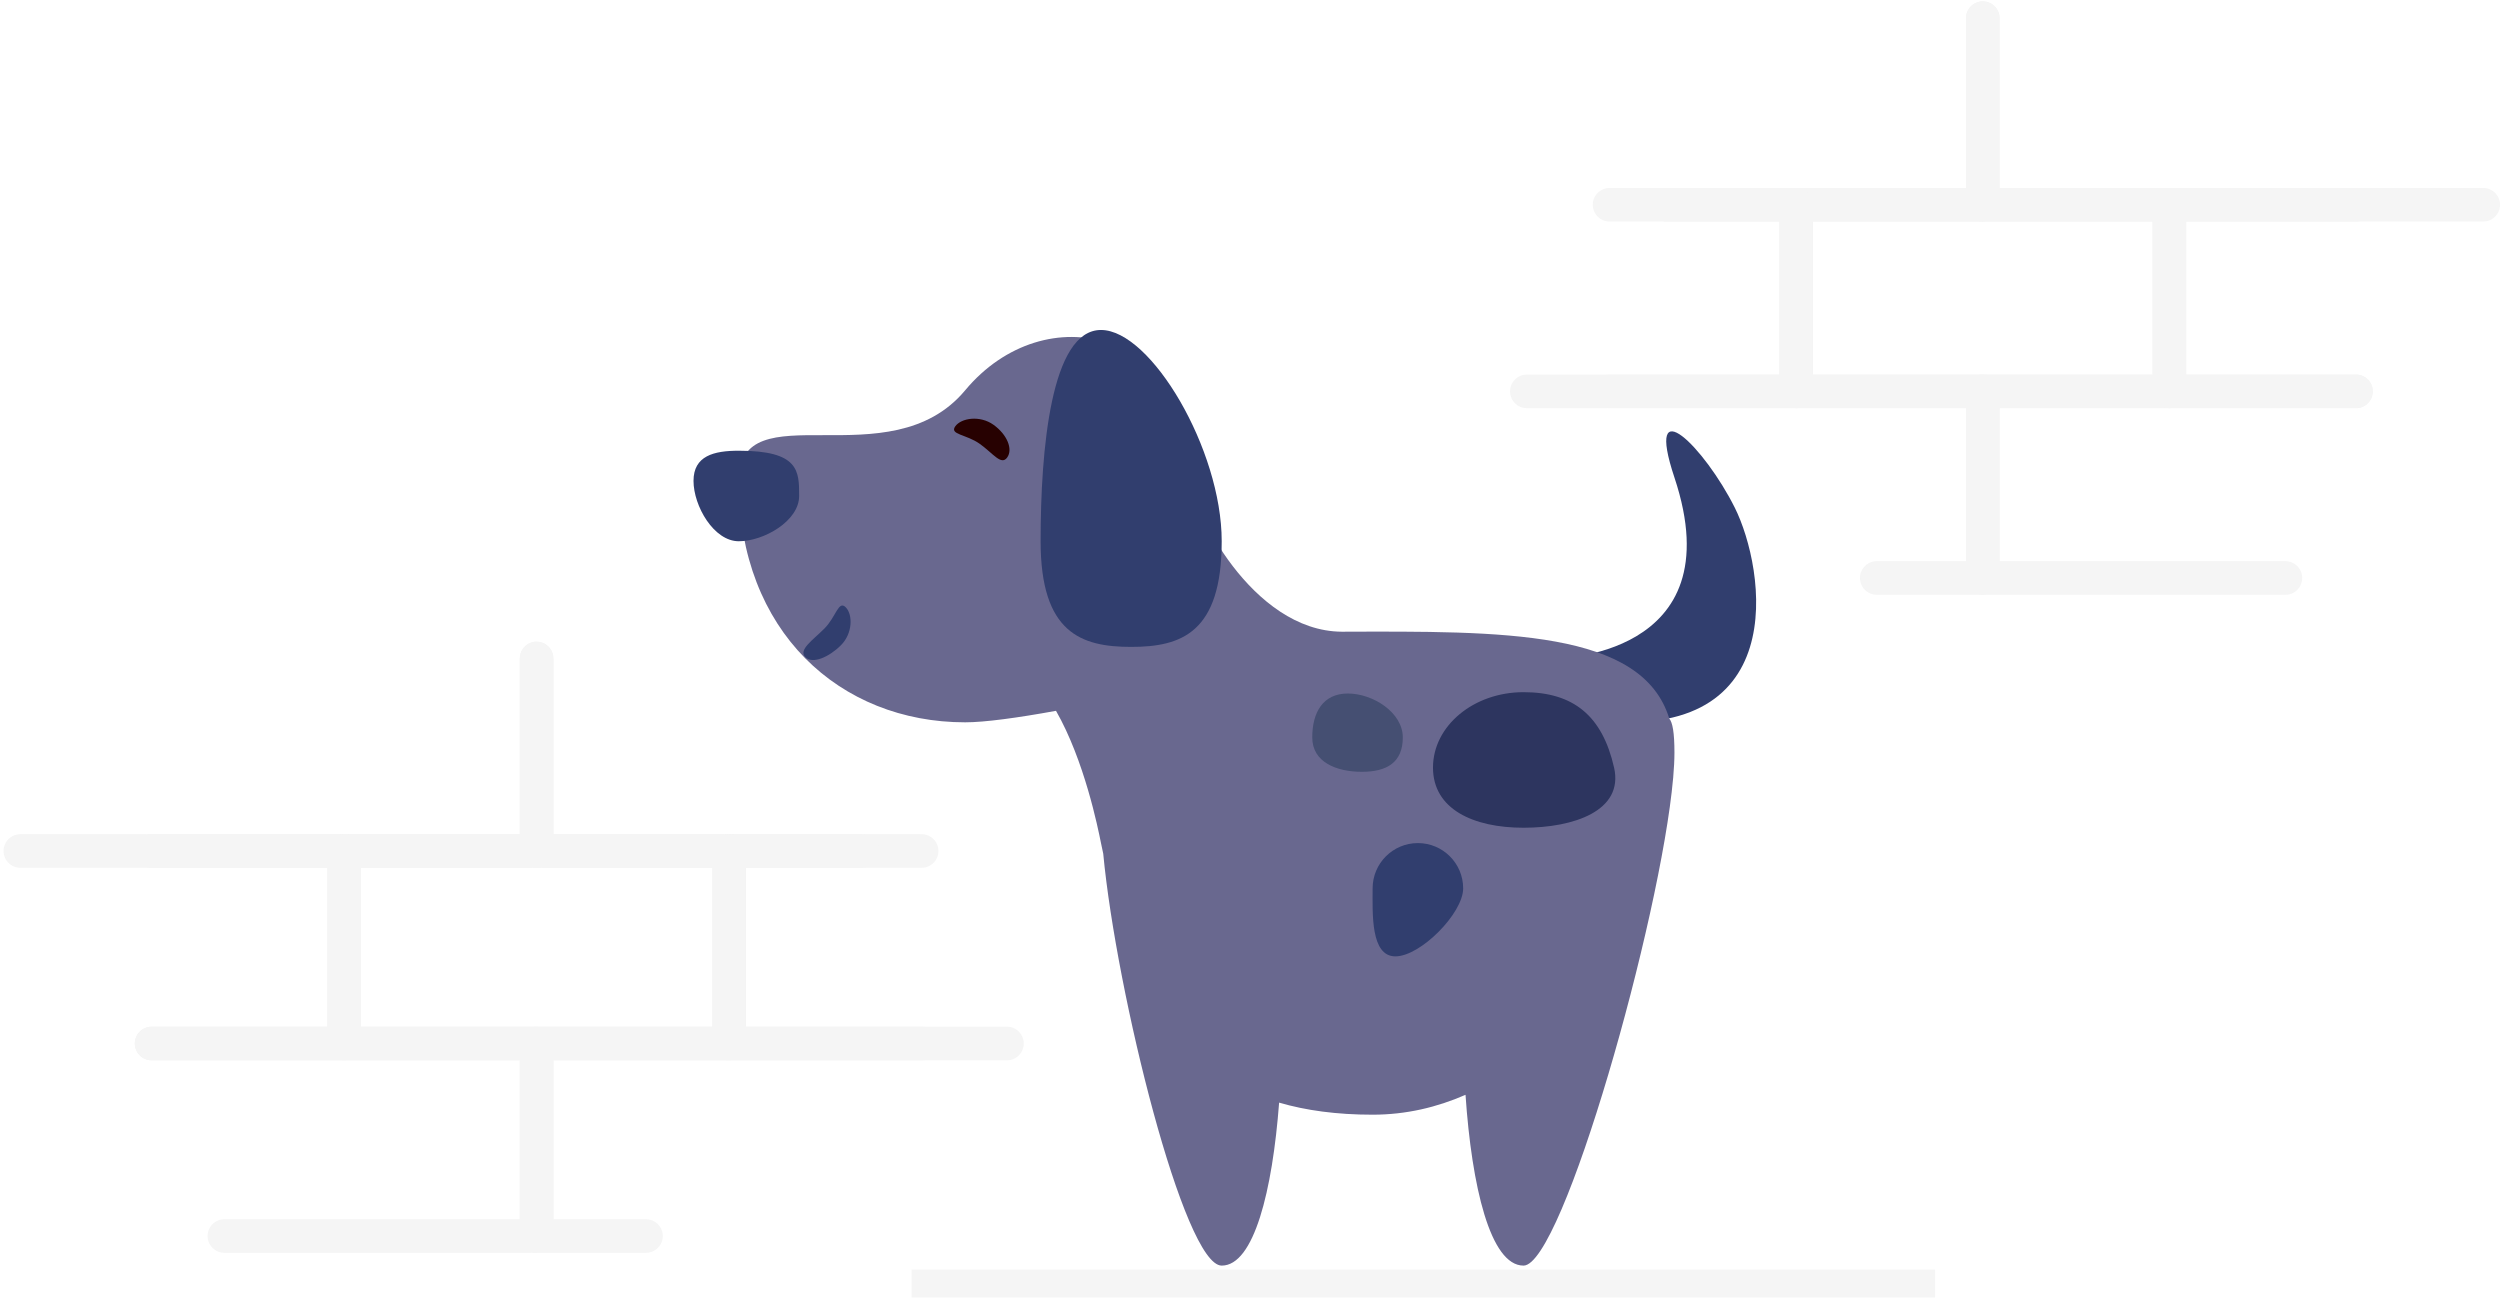
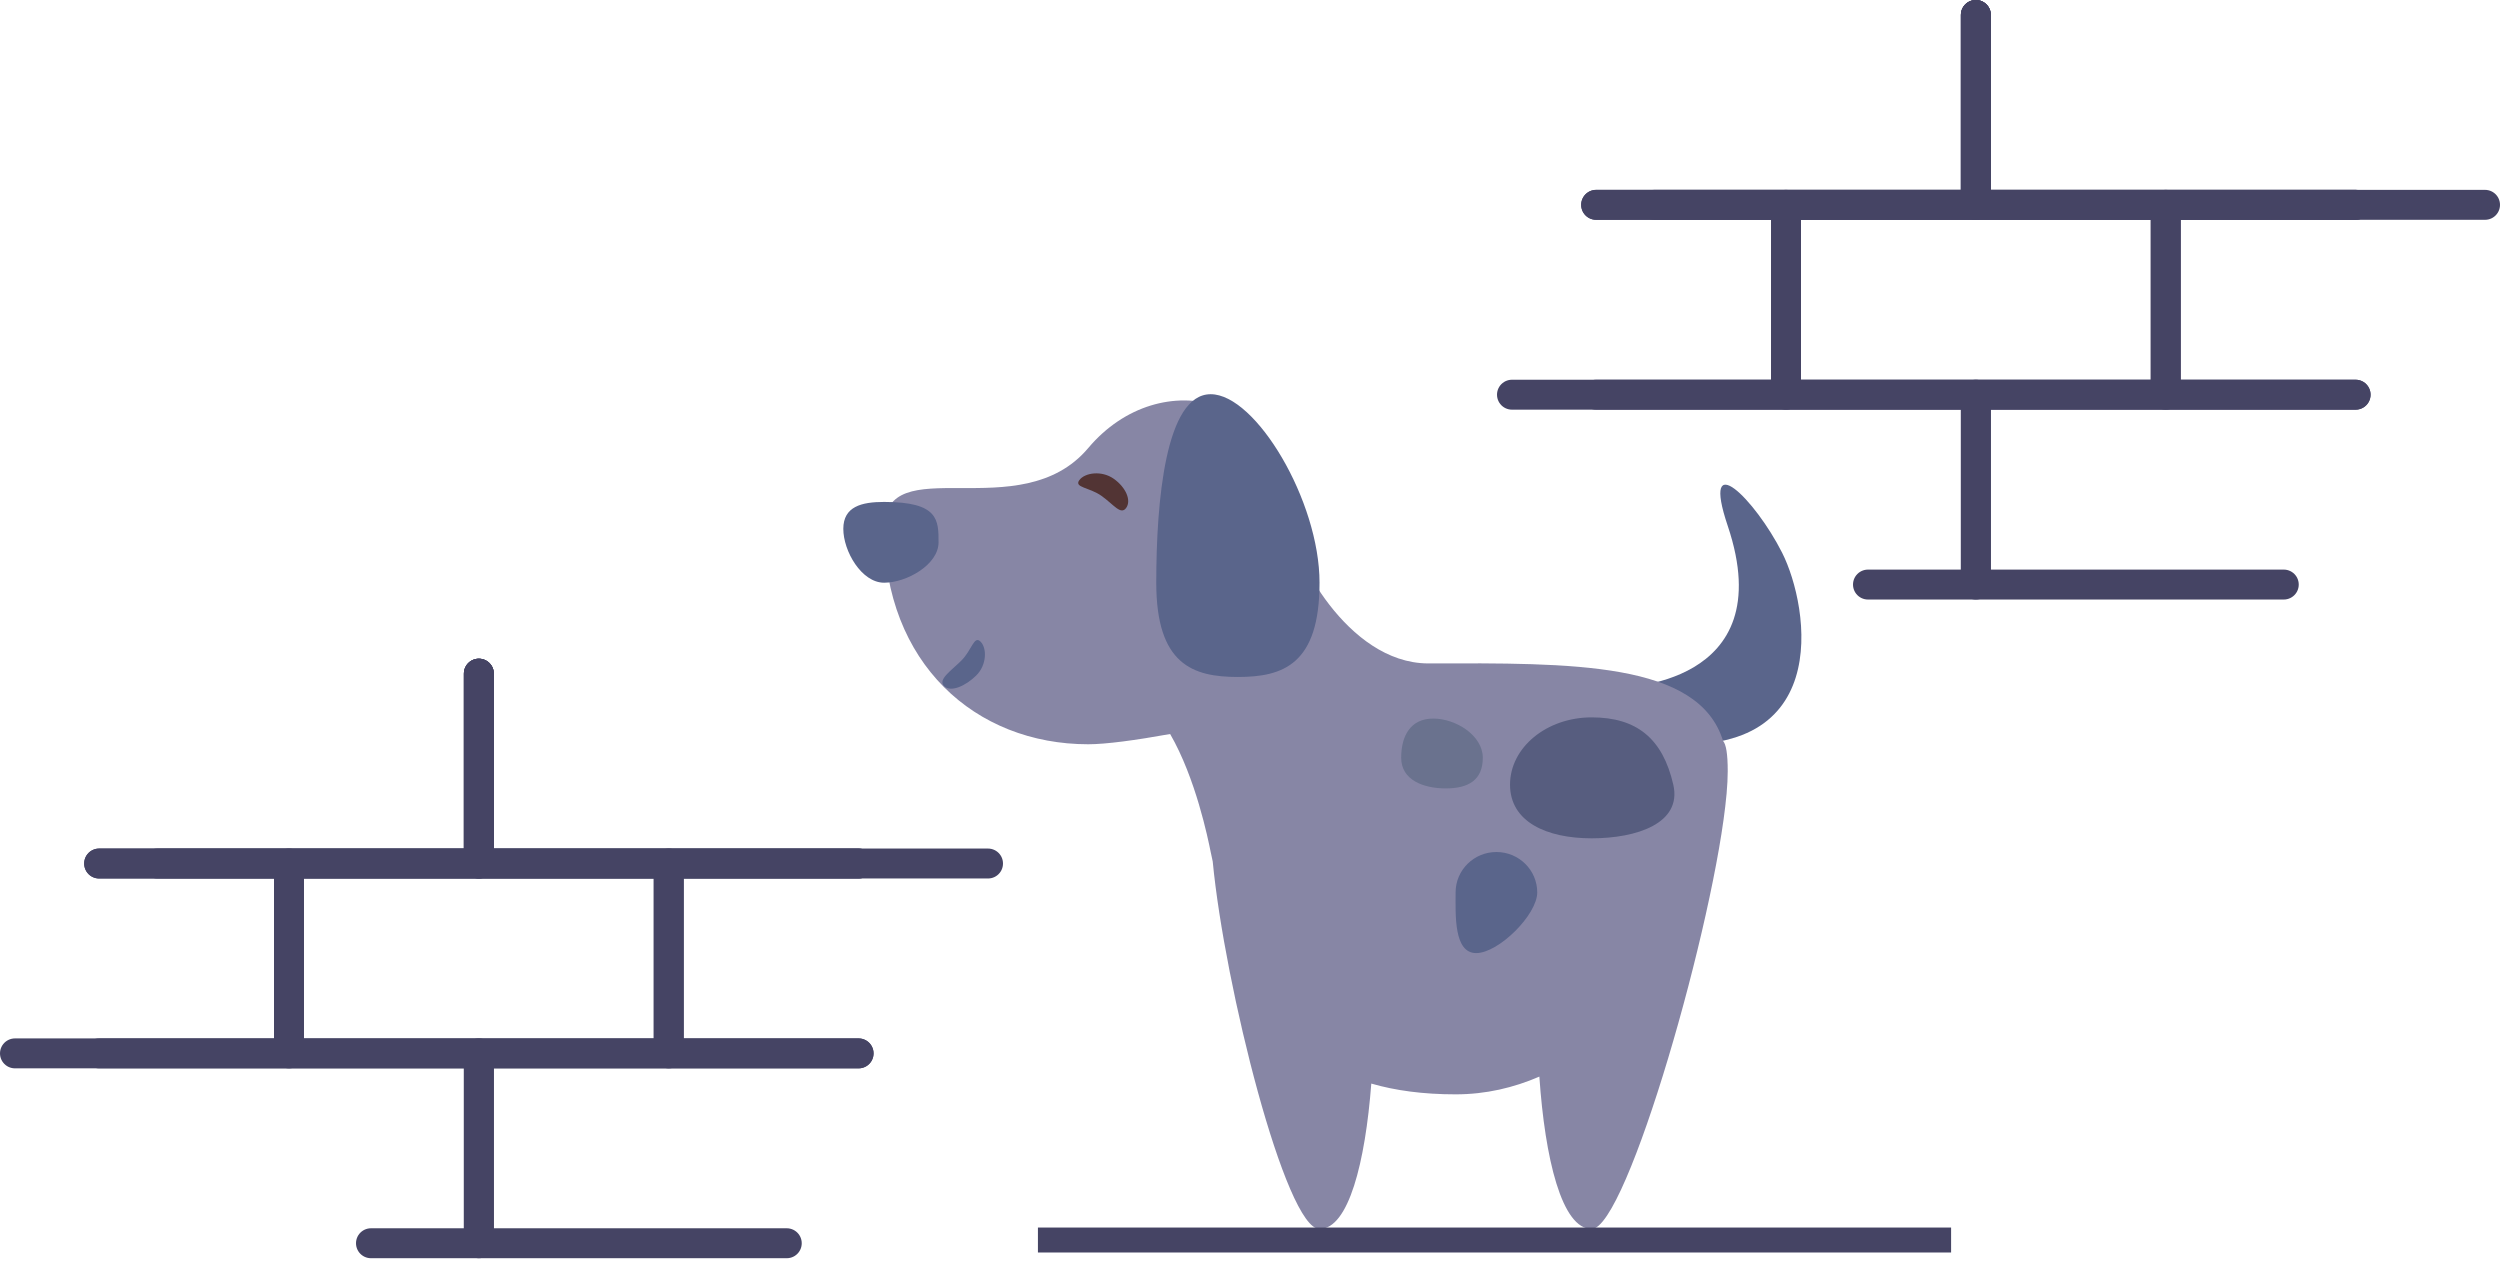
- <svg xmlns="http://www.w3.org/2000/svg" width="447" height="232" viewBox="0 0 447 232" fill="none">
-   <path d="M277.804 117.764C277.804 117.764 310.184 117.764 299.391 85.384C293.994 69.194 304.787 79.987 310.184 90.781C315.581 101.574 320.977 133.954 283.201 128.557C245.424 123.161 277.804 117.764 277.804 117.764Z" fill="#313E6E" />
-   <path d="M299.164 139.086C299.31 137.397 299.391 135.864 299.391 134.548C299.391 130.997 299.051 129.151 298.468 128.487C293.633 112.589 268.668 112.858 239.898 112.95C223.779 112.826 213.045 90.824 213.045 85.978C213.045 58.995 186.882 52.616 172.57 69.788C159.078 85.978 132.095 69.588 132.095 85.978C132.095 112.961 150.217 129.151 172.57 129.151C176.067 129.151 181.938 128.347 188.814 127.095C193.892 135.983 196.315 148.039 196.855 150.737C196.984 151.38 197.125 152.006 197.259 152.642C199.607 177.575 211.728 226.29 218.441 226.29C224.216 226.29 227.513 212.885 228.706 197.148C233.487 198.552 239.013 199.307 245.424 199.307C251.426 199.307 256.957 197.974 262.035 195.751C263.142 212.086 266.461 226.29 272.408 226.29C279.38 226.29 296.93 164.229 299.153 139.167C299.159 139.135 299.159 139.113 299.164 139.086Z" fill="#69688F" />
-   <path d="M142.888 88.681C142.888 93.155 136.569 96.776 132.095 96.776C127.621 96.776 124 90.457 124 85.983C124 81.509 127.621 80.587 132.095 80.587C142.888 80.587 142.888 84.208 142.888 88.681Z" fill="#313E6E" />
-   <path d="M218.441 96.776C218.441 113.171 211.188 115.665 202.251 115.665C193.309 115.665 186.061 113.171 186.061 96.776C186.061 80.382 187.913 59 196.855 59C205.797 59 218.441 80.382 218.441 96.776Z" fill="#313E6E" />
-   <path d="M180.088 81.795C179.019 83.29 177.614 81.098 175.19 79.366C172.767 77.634 169.731 77.723 170.8 76.228C171.868 74.733 175.21 74.216 177.633 75.948C180.057 77.68 181.156 80.3 180.088 81.795Z" fill="#270101" />
-   <path d="M144 117.5C142.701 116.2 145.287 114.5 147.394 112.393C149.5 110.287 149.91 107.278 151.21 108.577C152.509 109.877 152.471 113.258 150.364 115.364C148.258 117.471 145.3 118.799 144 117.5Z" fill="#313E6E" />
-   <path d="M288.598 137.251C290.354 145 281.35 148 272.408 148C263.465 148 256.218 144.699 256.218 137.251C256.218 129.798 263.465 123.76 272.408 123.76C281.35 123.76 286.5 128 288.598 137.251Z" fill="#2D355F" />
-   <path d="M250.821 131.855C250.821 136.323 247.969 138 243.5 138C239.032 138 234.631 136.323 234.631 131.855C234.631 127.386 236.532 124 241 124C245.469 124 250.821 127.386 250.821 131.855Z" fill="#454F72" />
-   <path d="M261.614 158.838C261.614 163.306 253.969 171 249.5 171C245.032 171 245.424 163.306 245.424 158.838C245.424 154.369 249.051 150.743 253.519 150.743C257.988 150.743 261.614 154.369 261.614 158.838Z" fill="#313E6E" />
-   <g opacity="0.4">
-     <path d="M95.943 117.735V152.157H27.1" stroke="#E5E5E5" stroke-width="6" stroke-miterlimit="10" stroke-linecap="round" stroke-linejoin="round" />
-     <path d="M164.786 152.157H95.943V117.735" stroke="#E5E5E5" stroke-width="6" stroke-miterlimit="10" stroke-linecap="round" stroke-linejoin="round" />
-     <path d="M130.364 152.157H61.522V186.578H130.364V152.157Z" stroke="#E5E5E5" stroke-width="6" stroke-miterlimit="10" stroke-linecap="round" stroke-linejoin="round" />
-     <path d="M115.504 221H95.943V186.578H164.786" stroke="#E5E5E5" stroke-width="6" stroke-miterlimit="10" stroke-linecap="round" stroke-linejoin="round" />
-     <path d="M27.1 186.578H95.943V221H40.119" stroke="#E5E5E5" stroke-width="6" stroke-miterlimit="10" stroke-linecap="round" stroke-linejoin="round" />
-     <path d="M3.633 152.157H61.522V186.578H27.1" stroke="#E5E5E5" stroke-width="6" stroke-miterlimit="10" stroke-linecap="round" stroke-linejoin="round" />
-     <path d="M180.043 186.578H130.365V152.157H154.227" stroke="#E5E5E5" stroke-width="6" stroke-miterlimit="10" stroke-linecap="round" stroke-linejoin="round" />
-     <path d="M354.522 3.245V36.611H421.253" stroke="#E5E5E5" stroke-width="6" stroke-miterlimit="10" stroke-linecap="round" stroke-linejoin="round" />
-     <path d="M287.79 36.611H354.522V3.245" stroke="#E5E5E5" stroke-width="6" stroke-miterlimit="10" stroke-linecap="round" stroke-linejoin="round" />
-     <path d="M321.156 69.976L387.888 69.976V36.61L321.156 36.61V69.976Z" stroke="#E5E5E5" stroke-width="6" stroke-miterlimit="10" stroke-linecap="round" stroke-linejoin="round" />
-     <path d="M335.561 103.342H354.522V69.977H287.79" stroke="#E5E5E5" stroke-width="6" stroke-miterlimit="10" stroke-linecap="round" stroke-linejoin="round" />
-     <path d="M421.253 69.977H354.522V103.342H408.632" stroke="#E5E5E5" stroke-width="6" stroke-miterlimit="10" stroke-linecap="round" stroke-linejoin="round" />
-     <path d="M444 36.611H387.887V69.977H421.253" stroke="#E5E5E5" stroke-width="6" stroke-miterlimit="10" stroke-linecap="round" stroke-linejoin="round" />
-     <path d="M273 69.977H321.156V36.611H298.024" stroke="#E5E5E5" stroke-width="6" stroke-miterlimit="10" stroke-linecap="round" stroke-linejoin="round" />
+ <svg xmlns="http://www.w3.org/2000/svg" width="501" height="253" viewBox="0 0 501 253" fill="none">
+   <g opacity="0.8">
+     <path d="M324.423 137.764C324.423 137.764 357.144 137.764 346.237 105.384C340.783 89.194 351.69 99.987 357.144 110.781C362.597 121.574 368.051 153.954 329.877 148.557C291.702 143.161 324.423 137.764 324.423 137.764Z" fill="#313E6E" />
+     <path d="M346.008 159.086C346.155 157.397 346.237 155.864 346.237 154.548C346.237 150.997 345.893 149.151 345.304 148.487C340.418 132.589 315.19 132.858 286.118 132.95C269.829 132.826 258.982 110.824 258.982 105.978C258.982 78.995 232.544 72.616 218.081 89.788C204.447 105.978 177.18 89.588 177.18 105.978C177.18 132.961 195.493 149.151 218.081 149.151C221.615 149.151 227.548 148.347 234.496 147.095C239.628 155.983 242.076 168.039 242.621 170.737C242.752 171.38 242.894 172.006 243.03 172.642C245.403 197.575 257.651 246.29 264.435 246.29C270.27 246.29 273.602 232.885 274.808 217.149C279.639 218.552 285.224 219.307 291.702 219.307C297.767 219.307 303.356 217.974 308.488 215.751C309.606 232.086 312.96 246.29 318.97 246.29C326.015 246.29 343.75 184.229 345.997 159.167C346.002 159.135 346.002 159.113 346.008 159.086Z" fill="#69688F" />
+     <path d="M188.087 108.682C188.087 113.155 181.701 116.776 177.18 116.776C172.659 116.776 169 110.457 169 105.983C169 101.509 172.659 100.587 177.18 100.587C188.087 100.587 188.087 104.208 188.087 108.682Z" fill="#313E6E" />
+     <path d="M264.435 116.777C264.435 133.171 257.106 135.665 248.075 135.665C239.039 135.665 231.715 133.171 231.715 116.777C231.715 100.382 233.585 79 242.621 79C251.658 79 264.435 100.382 264.435 116.777Z" fill="#313E6E" />
+     <path d="M225.678 101.795C224.598 103.29 223.178 101.098 220.729 99.366C218.28 97.634 215.212 97.723 216.292 96.228C217.372 94.733 220.749 94.216 223.198 95.948C225.647 97.681 226.758 100.3 225.678 101.795Z" fill="#270101" />
+     <path d="M189.21 137.5C187.897 136.201 190.511 134.5 192.64 132.394C194.768 130.287 195.183 127.278 196.496 128.578C197.809 129.877 197.77 133.258 195.642 135.364C193.513 137.471 190.524 138.799 189.21 137.5Z" fill="#313E6E" />
+     <path d="M335.33 157.251C337.105 165 328.006 168 318.97 168C309.933 168 302.609 164.699 302.609 157.251C302.609 149.799 309.933 143.76 318.97 143.76C328.006 143.76 333.21 148 335.33 157.251Z" fill="#2D355F" />
+     <path d="M297.156 151.855C297.156 156.323 294.273 158 289.758 158C285.242 158 280.796 156.323 280.796 151.855C280.796 147.386 282.716 144 287.232 144C291.747 144 297.156 147.386 297.156 151.855Z" fill="#454F72" />
+     <path d="M308.063 178.838C308.063 183.306 300.336 191 295.821 191C291.306 191 291.702 183.306 291.702 178.838C291.702 174.369 295.367 170.743 299.883 170.743C304.398 170.743 308.063 174.369 308.063 178.838Z" fill="#313E6E" />
  </g>
-   <line x1="163" y1="229.5" x2="346" y2="229.5" stroke="#E6E6E6" stroke-opacity="0.4" stroke-width="5" />
+   <line x1="208" y1="248.5" x2="391" y2="248.5" stroke="#454464" stroke-width="5" />
+   <path d="M95.963 135V173.049H172.061" stroke="#454464" stroke-width="6" stroke-miterlimit="10" stroke-linecap="round" stroke-linejoin="round" />
+   <path d="M19.866 173.049H95.963V135" stroke="#454464" stroke-width="6" stroke-miterlimit="10" stroke-linecap="round" stroke-linejoin="round" />
+   <path d="M95.963 135V173.049H172.061" stroke="#454464" stroke-width="6" stroke-miterlimit="10" stroke-linecap="round" stroke-linejoin="round" />
+   <path d="M19.866 173.049H95.963V135" stroke="#454464" stroke-width="6" stroke-miterlimit="10" stroke-linecap="round" stroke-linejoin="round" />
+   <path d="M57.915 211.096H134.012V173.047H57.915V211.096Z" stroke="#454464" stroke-width="6" stroke-miterlimit="10" stroke-linecap="round" stroke-linejoin="round" />
+   <path d="M74.342 249.146H95.963V211.097H19.866" stroke="#454464" stroke-width="6" stroke-miterlimit="10" stroke-linecap="round" stroke-linejoin="round" />
+   <path d="M172.061 211.097H95.963V249.146H157.668" stroke="#454464" stroke-width="6" stroke-miterlimit="10" stroke-linecap="round" stroke-linejoin="round" />
+   <path d="M198 173.049H134.012V211.097H172.061" stroke="#454464" stroke-width="6" stroke-miterlimit="10" stroke-linecap="round" stroke-linejoin="round" />
+   <path d="M3 211.097H57.915V173.049H31.536" stroke="#454464" stroke-width="6" stroke-miterlimit="10" stroke-linecap="round" stroke-linejoin="round" />
+   <path d="M395.963 3V41.049H472.061" stroke="#454464" stroke-width="6" stroke-miterlimit="10" stroke-linecap="round" stroke-linejoin="round" />
+   <path d="M319.866 41.049H395.963V3" stroke="#454464" stroke-width="6" stroke-miterlimit="10" stroke-linecap="round" stroke-linejoin="round" />
+   <path d="M395.963 3V41.049H472.061" stroke="#454464" stroke-width="6" stroke-miterlimit="10" stroke-linecap="round" stroke-linejoin="round" />
+   <path d="M319.866 41.049H395.963V3" stroke="#454464" stroke-width="6" stroke-miterlimit="10" stroke-linecap="round" stroke-linejoin="round" />
+   <path d="M357.915 79.096L434.012 79.096V41.047L357.915 41.047V79.096Z" stroke="#454464" stroke-width="6" stroke-miterlimit="10" stroke-linecap="round" stroke-linejoin="round" />
+   <path d="M374.342 117.146H395.963V79.097H319.866" stroke="#454464" stroke-width="6" stroke-miterlimit="10" stroke-linecap="round" stroke-linejoin="round" />
+   <path d="M472.061 79.097H395.963V117.146H457.668" stroke="#454464" stroke-width="6" stroke-miterlimit="10" stroke-linecap="round" stroke-linejoin="round" />
+   <path d="M498 41.049H434.012V79.097H472.061" stroke="#454464" stroke-width="6" stroke-miterlimit="10" stroke-linecap="round" stroke-linejoin="round" />
+   <path d="M303 79.097H357.915V41.049H331.536" stroke="#454464" stroke-width="6" stroke-miterlimit="10" stroke-linecap="round" stroke-linejoin="round" />
</svg>
